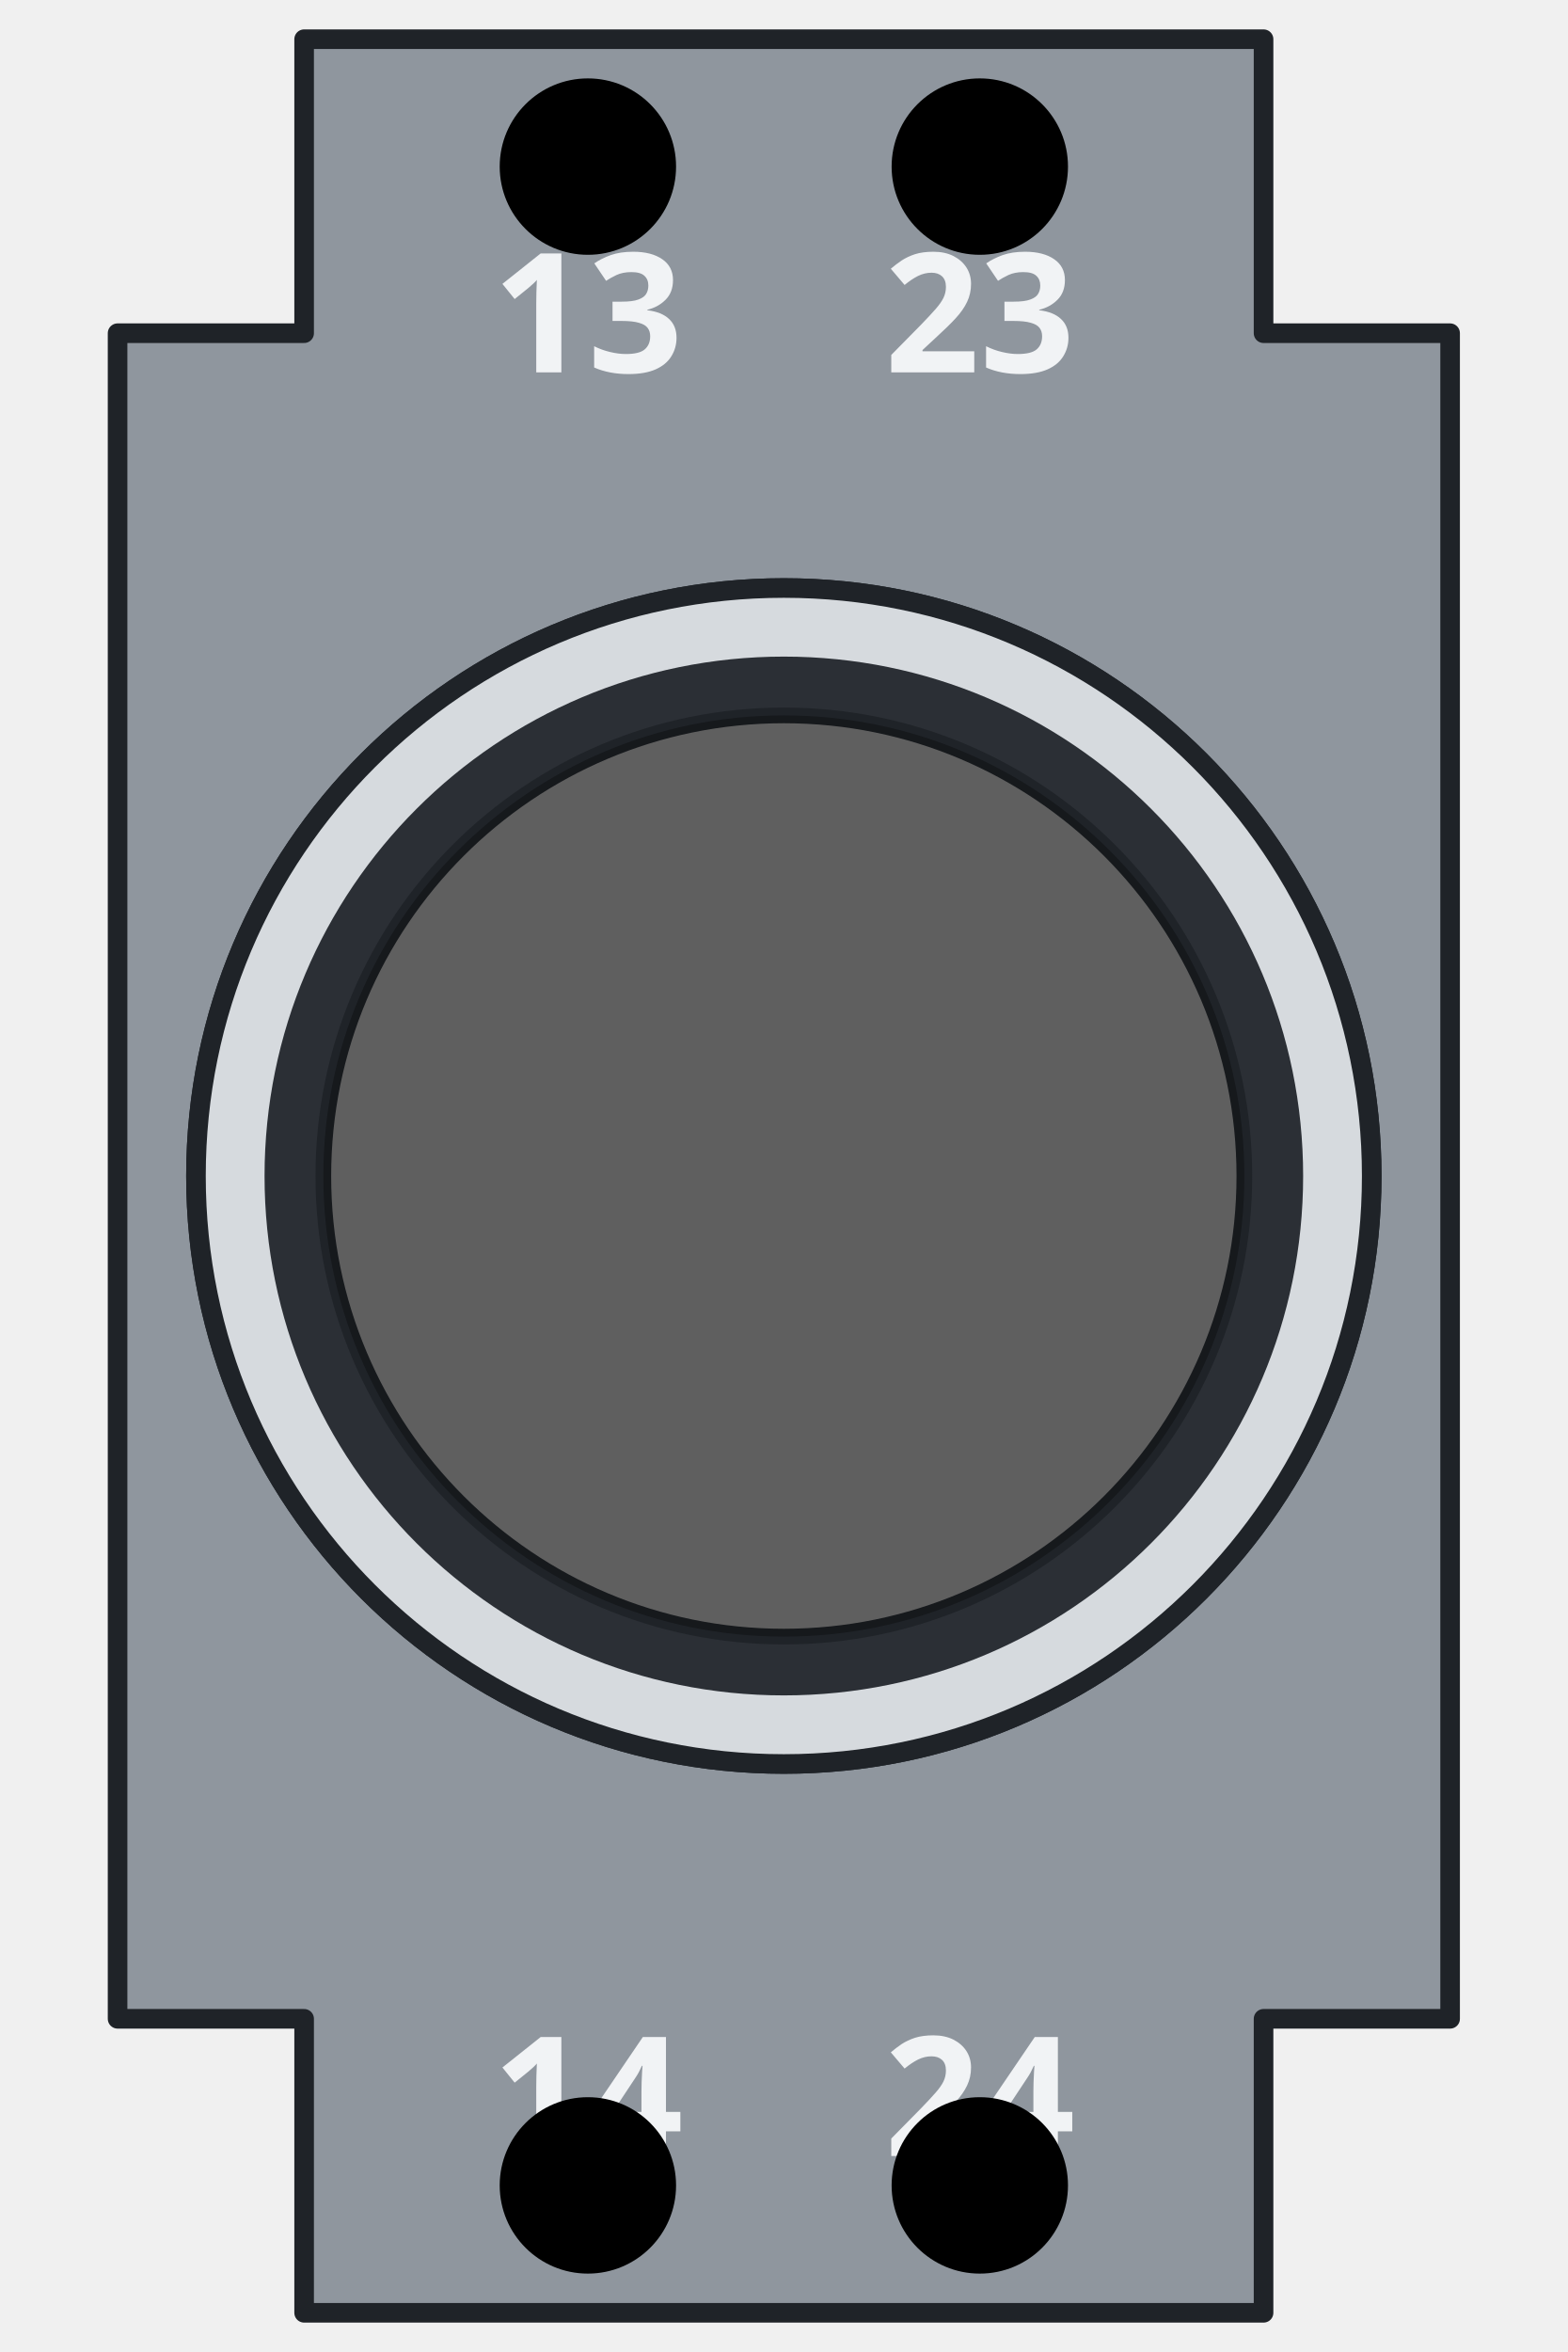
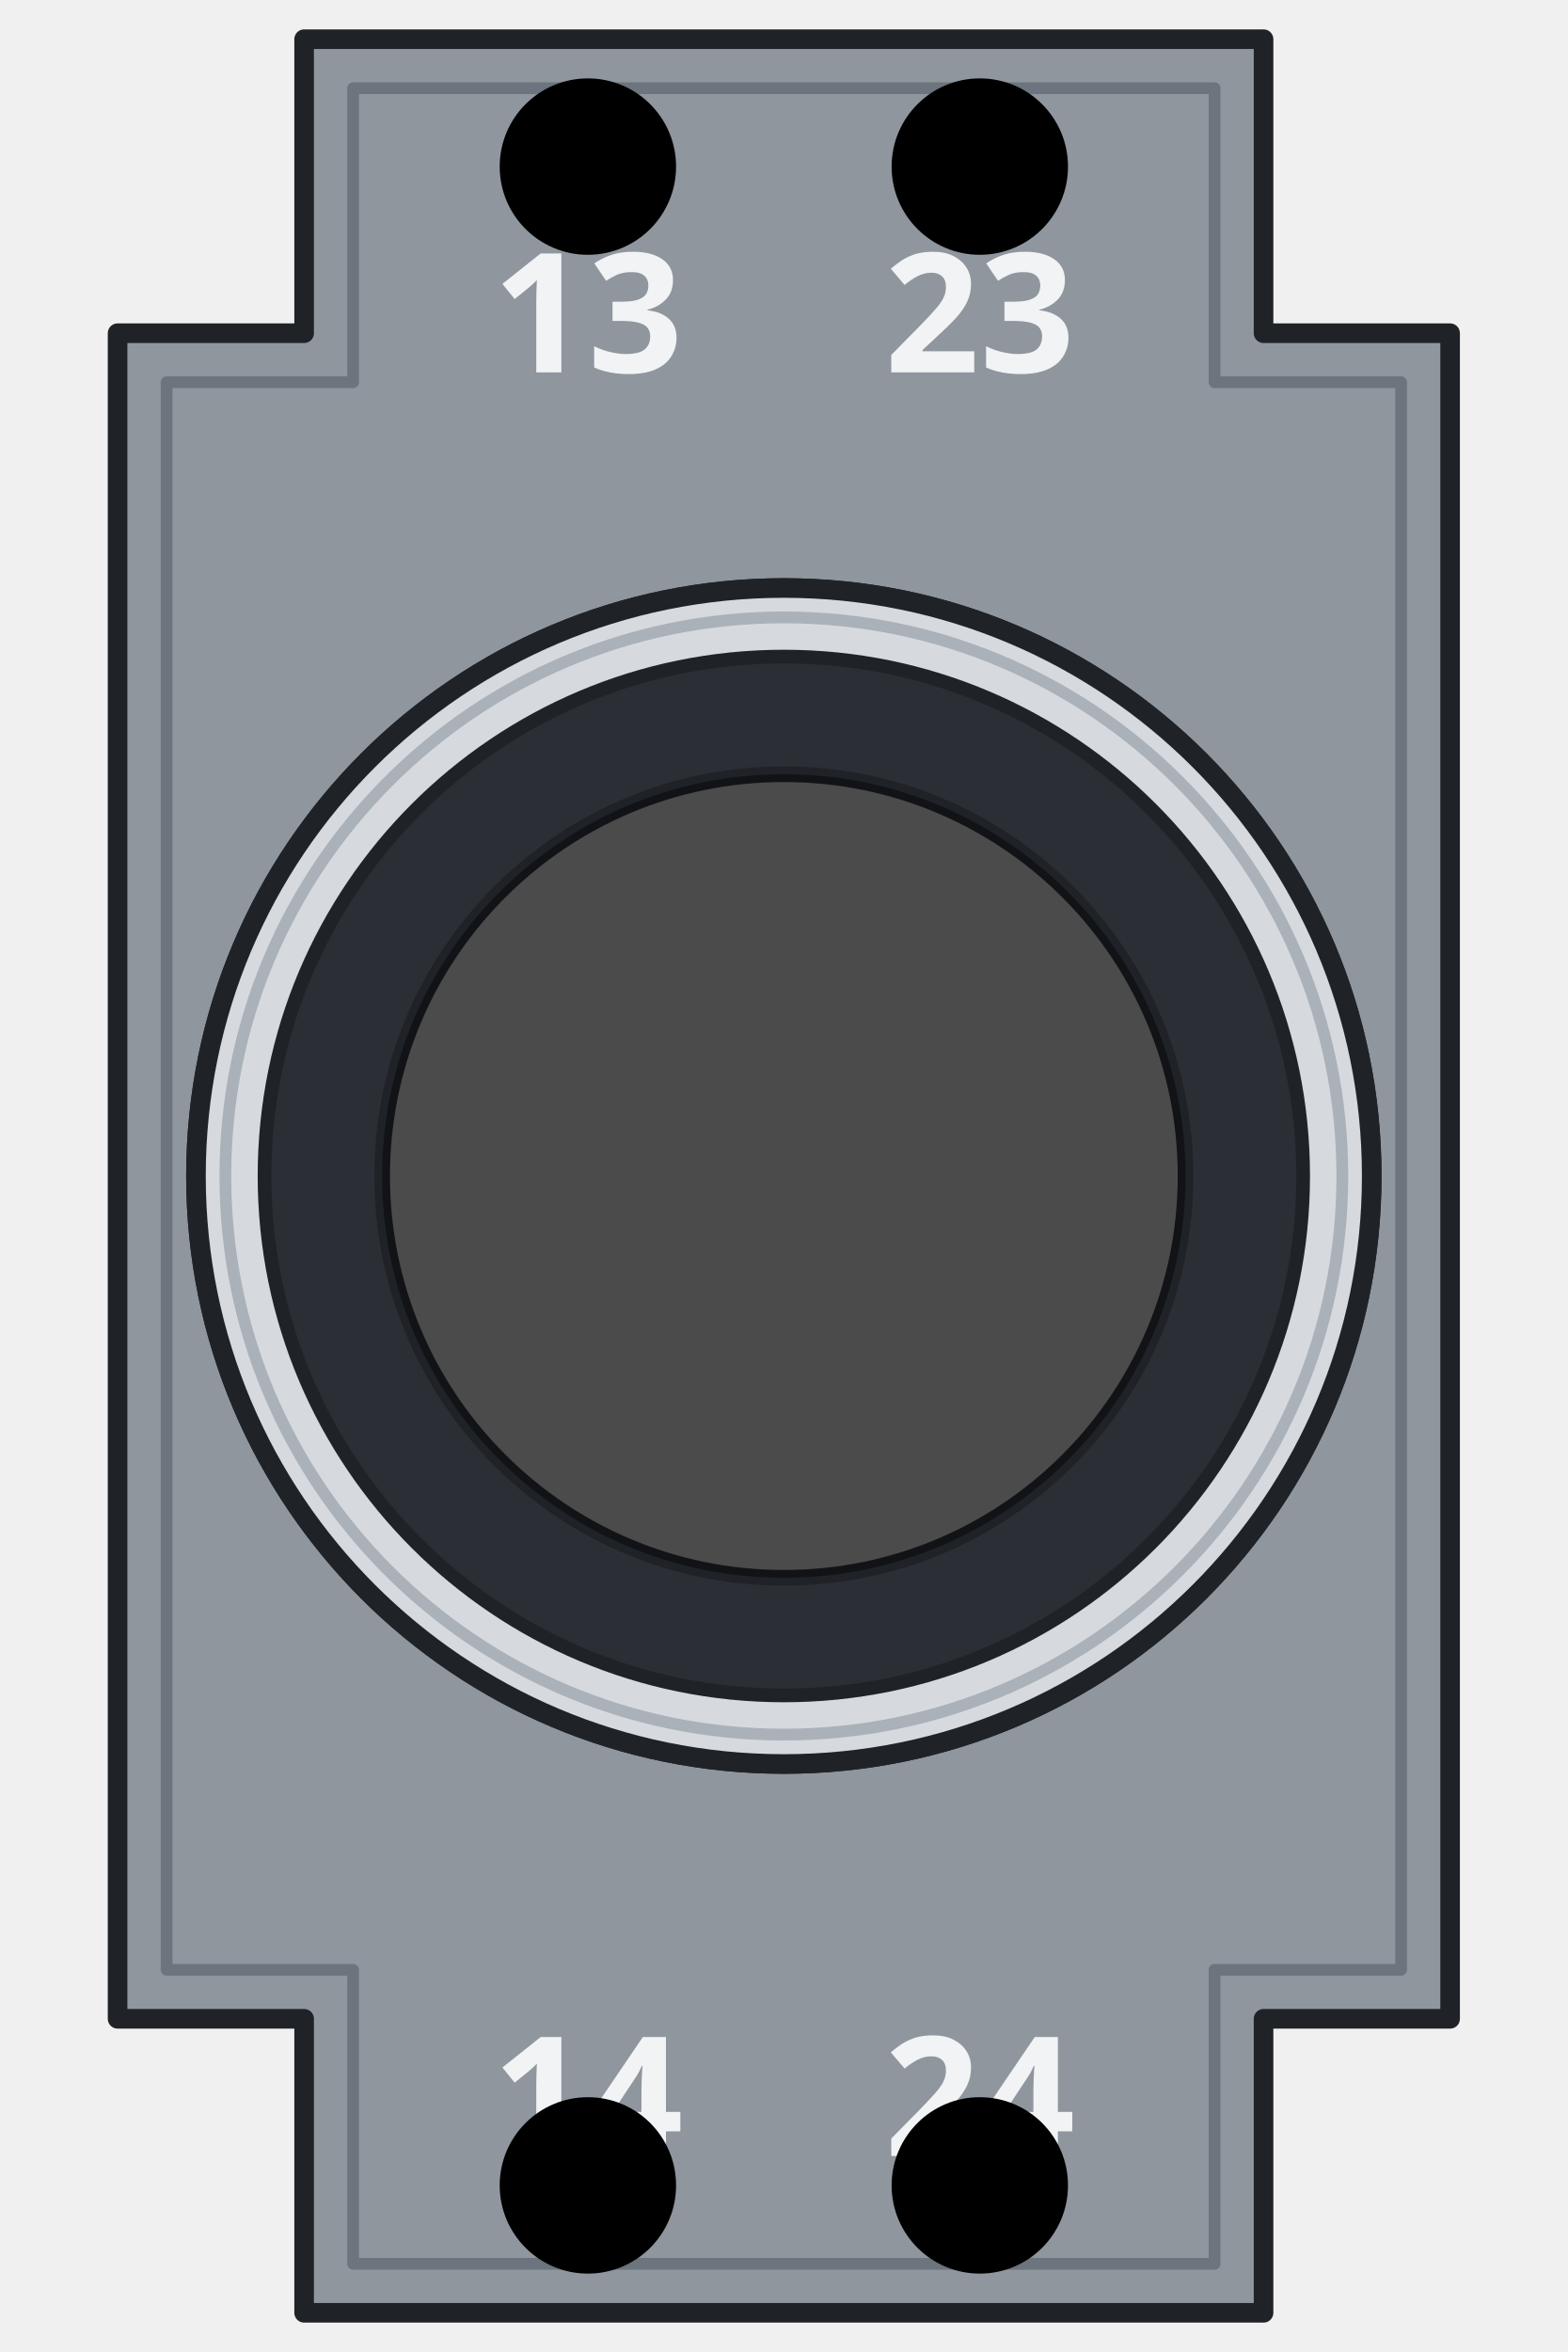
<svg xmlns="http://www.w3.org/2000/svg" viewBox="0 0 160 240" width="160" height="240" font-family="Segoe UI,Noto Sans,Arial,sans-serif">
  <path d="M31.04 4 H128.96 V34 H148 V206 H128.96 V236 H31.04 V206 H12 V34 H31.04 Z" fill="#8f969e" stroke="#1f2328" stroke-width="2" stroke-linejoin="round" />
+   <path d="M36.04 9 H123.96 V39 H143 V201 H123.96 V231 H36.04 V201 H17 V39 H36.04 Z" fill="none" stroke="#6c747d" stroke-width="1.2" stroke-linejoin="round" />
  <text x="60" y="38" font-size="17" font-weight="800" fill="#f1f3f5" text-anchor="middle">13</text>
  <text x="100" y="38" font-size="17" font-weight="800" fill="#f1f3f5" text-anchor="middle">23</text>
  <text x="60" y="220" font-size="17" font-weight="800" fill="#f1f3f5" text-anchor="middle">14</text>
  <text x="100" y="220" font-size="17" font-weight="800" fill="#f1f3f5" text-anchor="middle">24</text>
  <g data-action="press" data-kind="momentary" style="cursor:pointer">
    <g data-show="!out.pressed">
      <circle cx="80" cy="120" r="60" fill="#d6dade" stroke="#1f2328" stroke-width="2" />
+       <circle cx="80" cy="120" r="57" fill="none" stroke="#aab1b9" stroke-width="1.2" />
      <circle cx="80" cy="120" r="52" fill="#888" stroke="#1f2328" stroke-width="1.6" data-fill="param.color" />
+       <circle cx="80" cy="120" r="46" fill="none" stroke="#ffffff" stroke-width="1.4" opacity=".35" />
    </g>
    <g data-show="out.pressed">
      <circle cx="80" cy="120" r="60" fill="#d6dade" stroke="#1f2328" stroke-width="2" />
-       <circle cx="80" cy="120" r="53" fill="#2b2f35" stroke="none" stroke-width="0" />
-       <circle cx="80" cy="120" r="47" fill="#888" stroke="#1f2328" stroke-width="1.6" data-fill="param.color" />
-       <circle cx="80" cy="120" r="47" fill="#000" stroke="none" stroke-width="0" opacity=".3" />
+       <circle cx="80" cy="120" r="57" fill="none" stroke="#aab1b9" stroke-width="1.2" />
+       <circle cx="80" cy="120" r="53" fill="#2b2f35" stroke="#1f2328" stroke-width="1.4" />
+       <circle cx="80" cy="120" r="41" fill="#888" stroke="#1f2328" stroke-width="1.6" data-fill="param.color" />
+       <circle cx="80" cy="120" r="41" fill="#000" stroke="none" stroke-width="0" opacity=".45" />
    </g>
  </g>
  <circle class="jw-term" data-term="13" cx="60" cy="17" r="9" />
  <circle class="jw-term" data-term="23" cx="100" cy="17" r="9" />
  <circle class="jw-term" data-term="14" cx="60" cy="223" r="9" data-side="b" />
  <circle class="jw-term" data-term="24" cx="100" cy="223" r="9" data-side="b" />
</svg>
